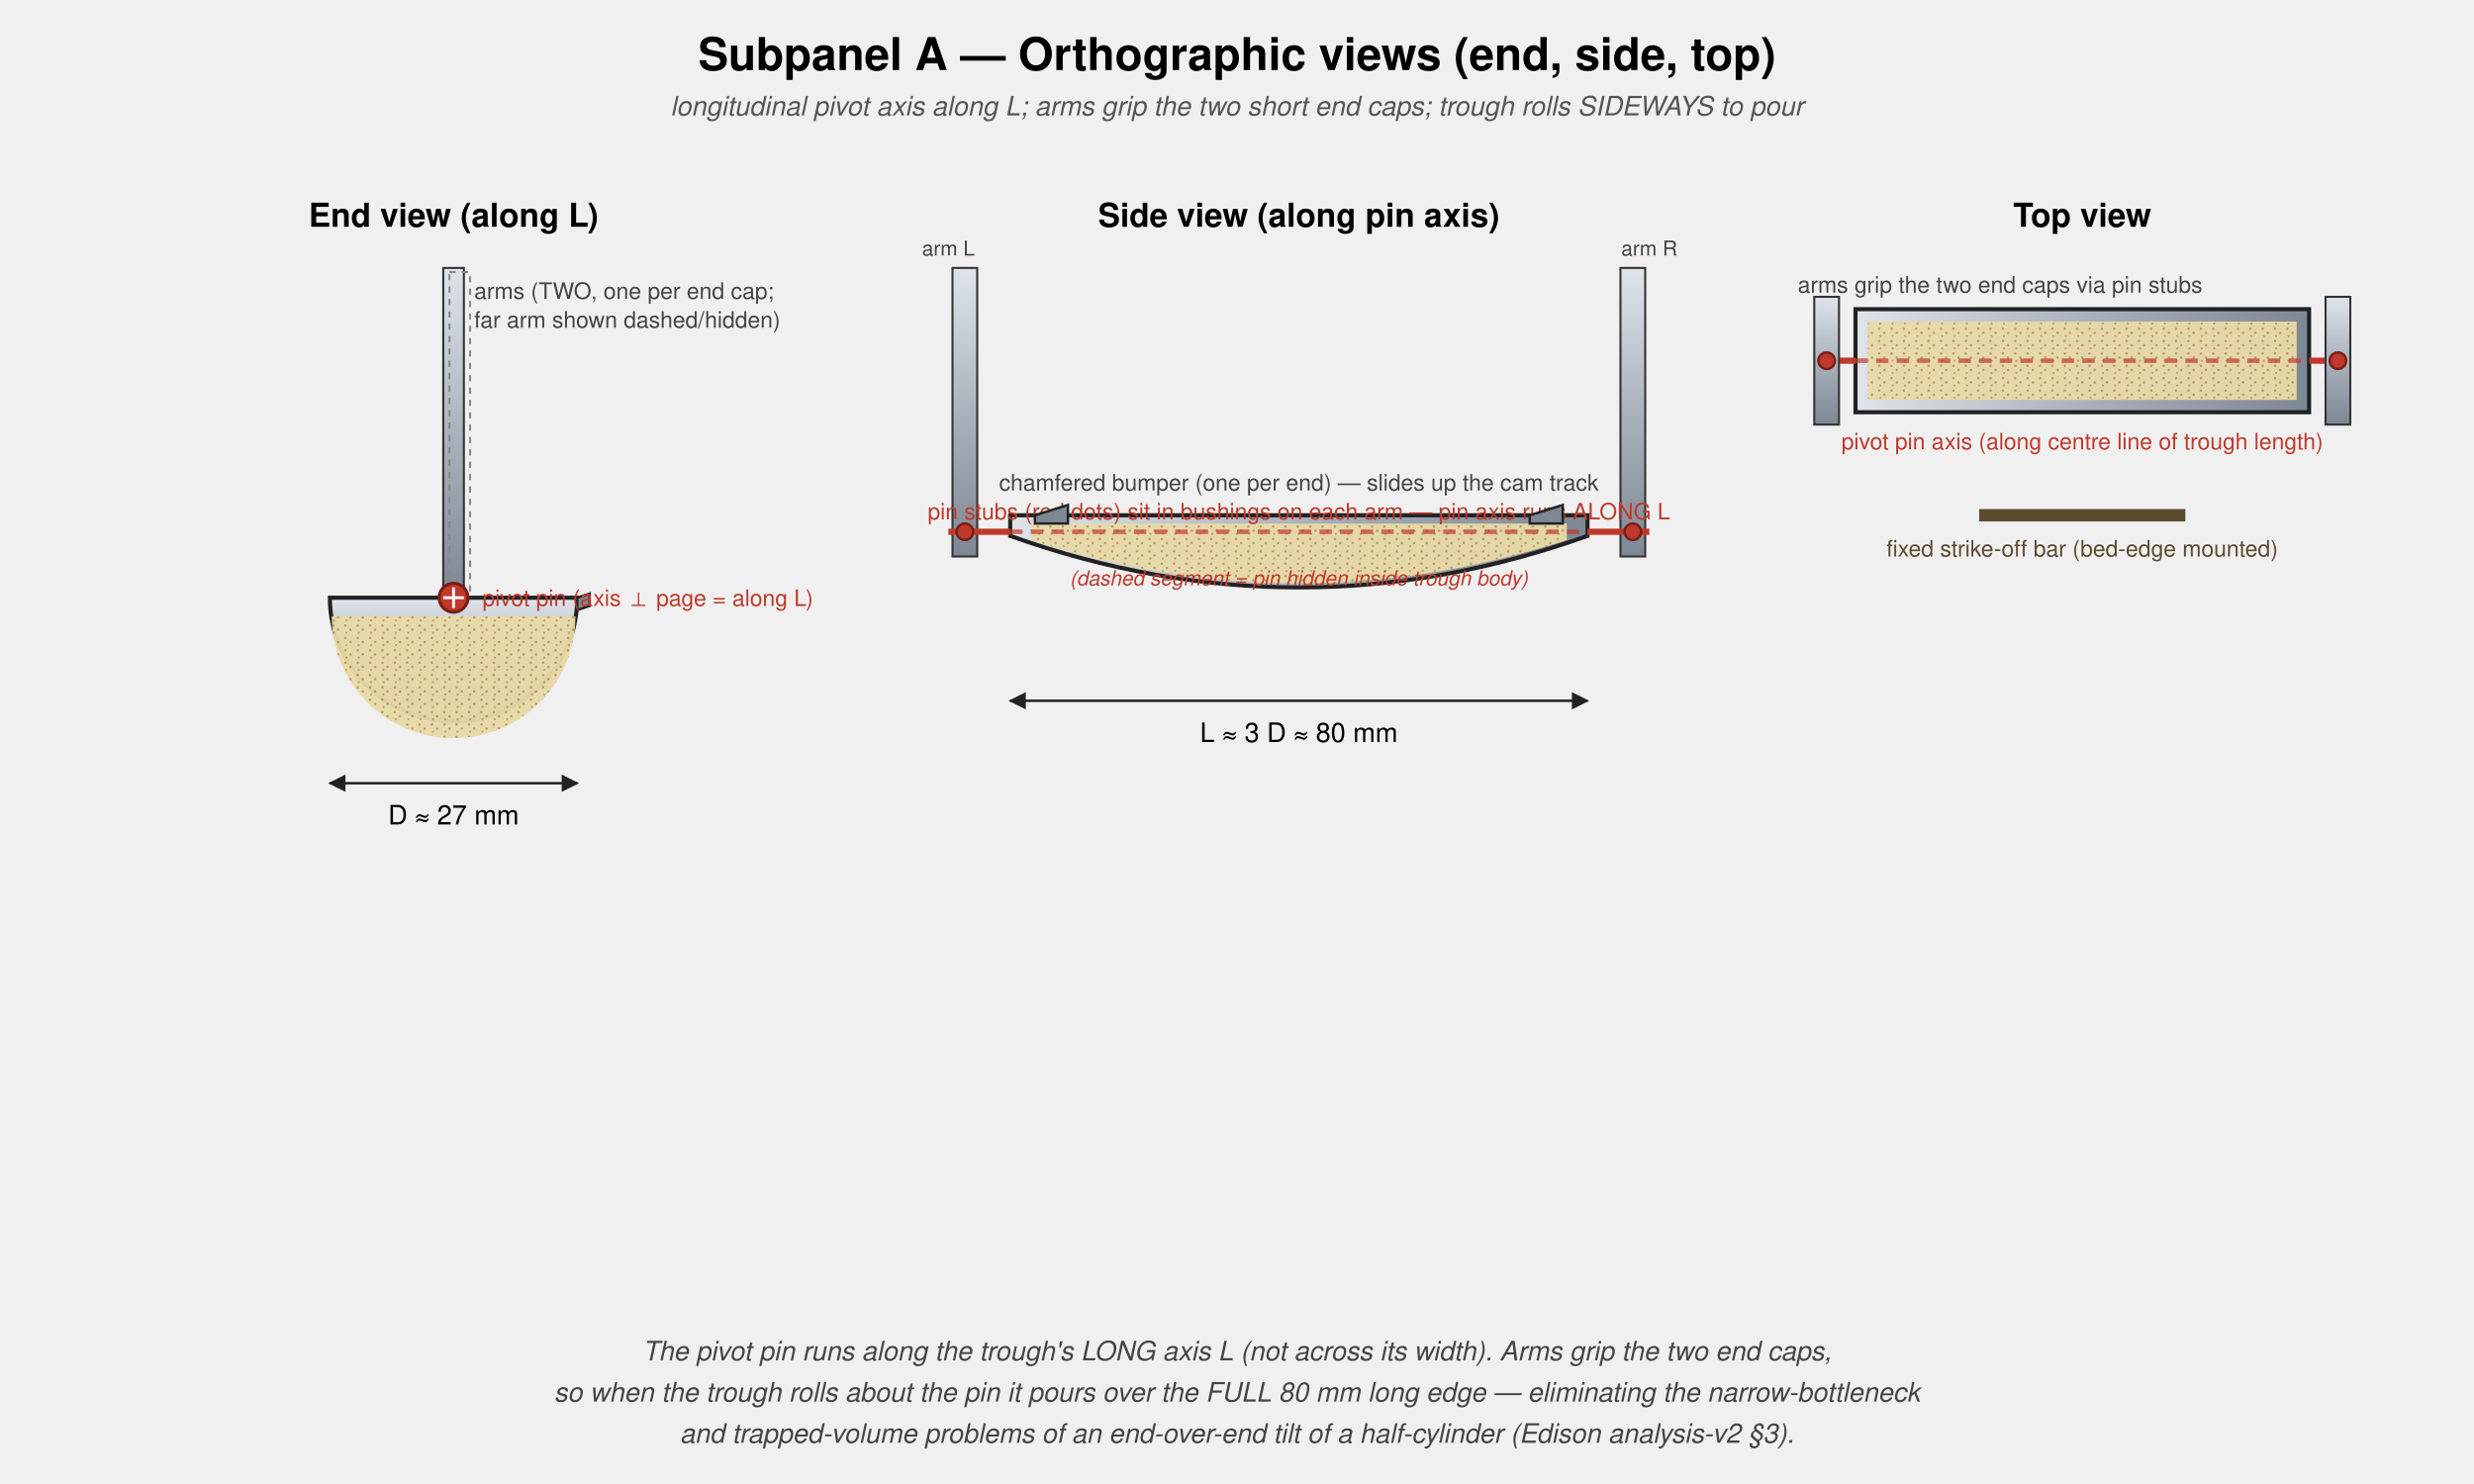
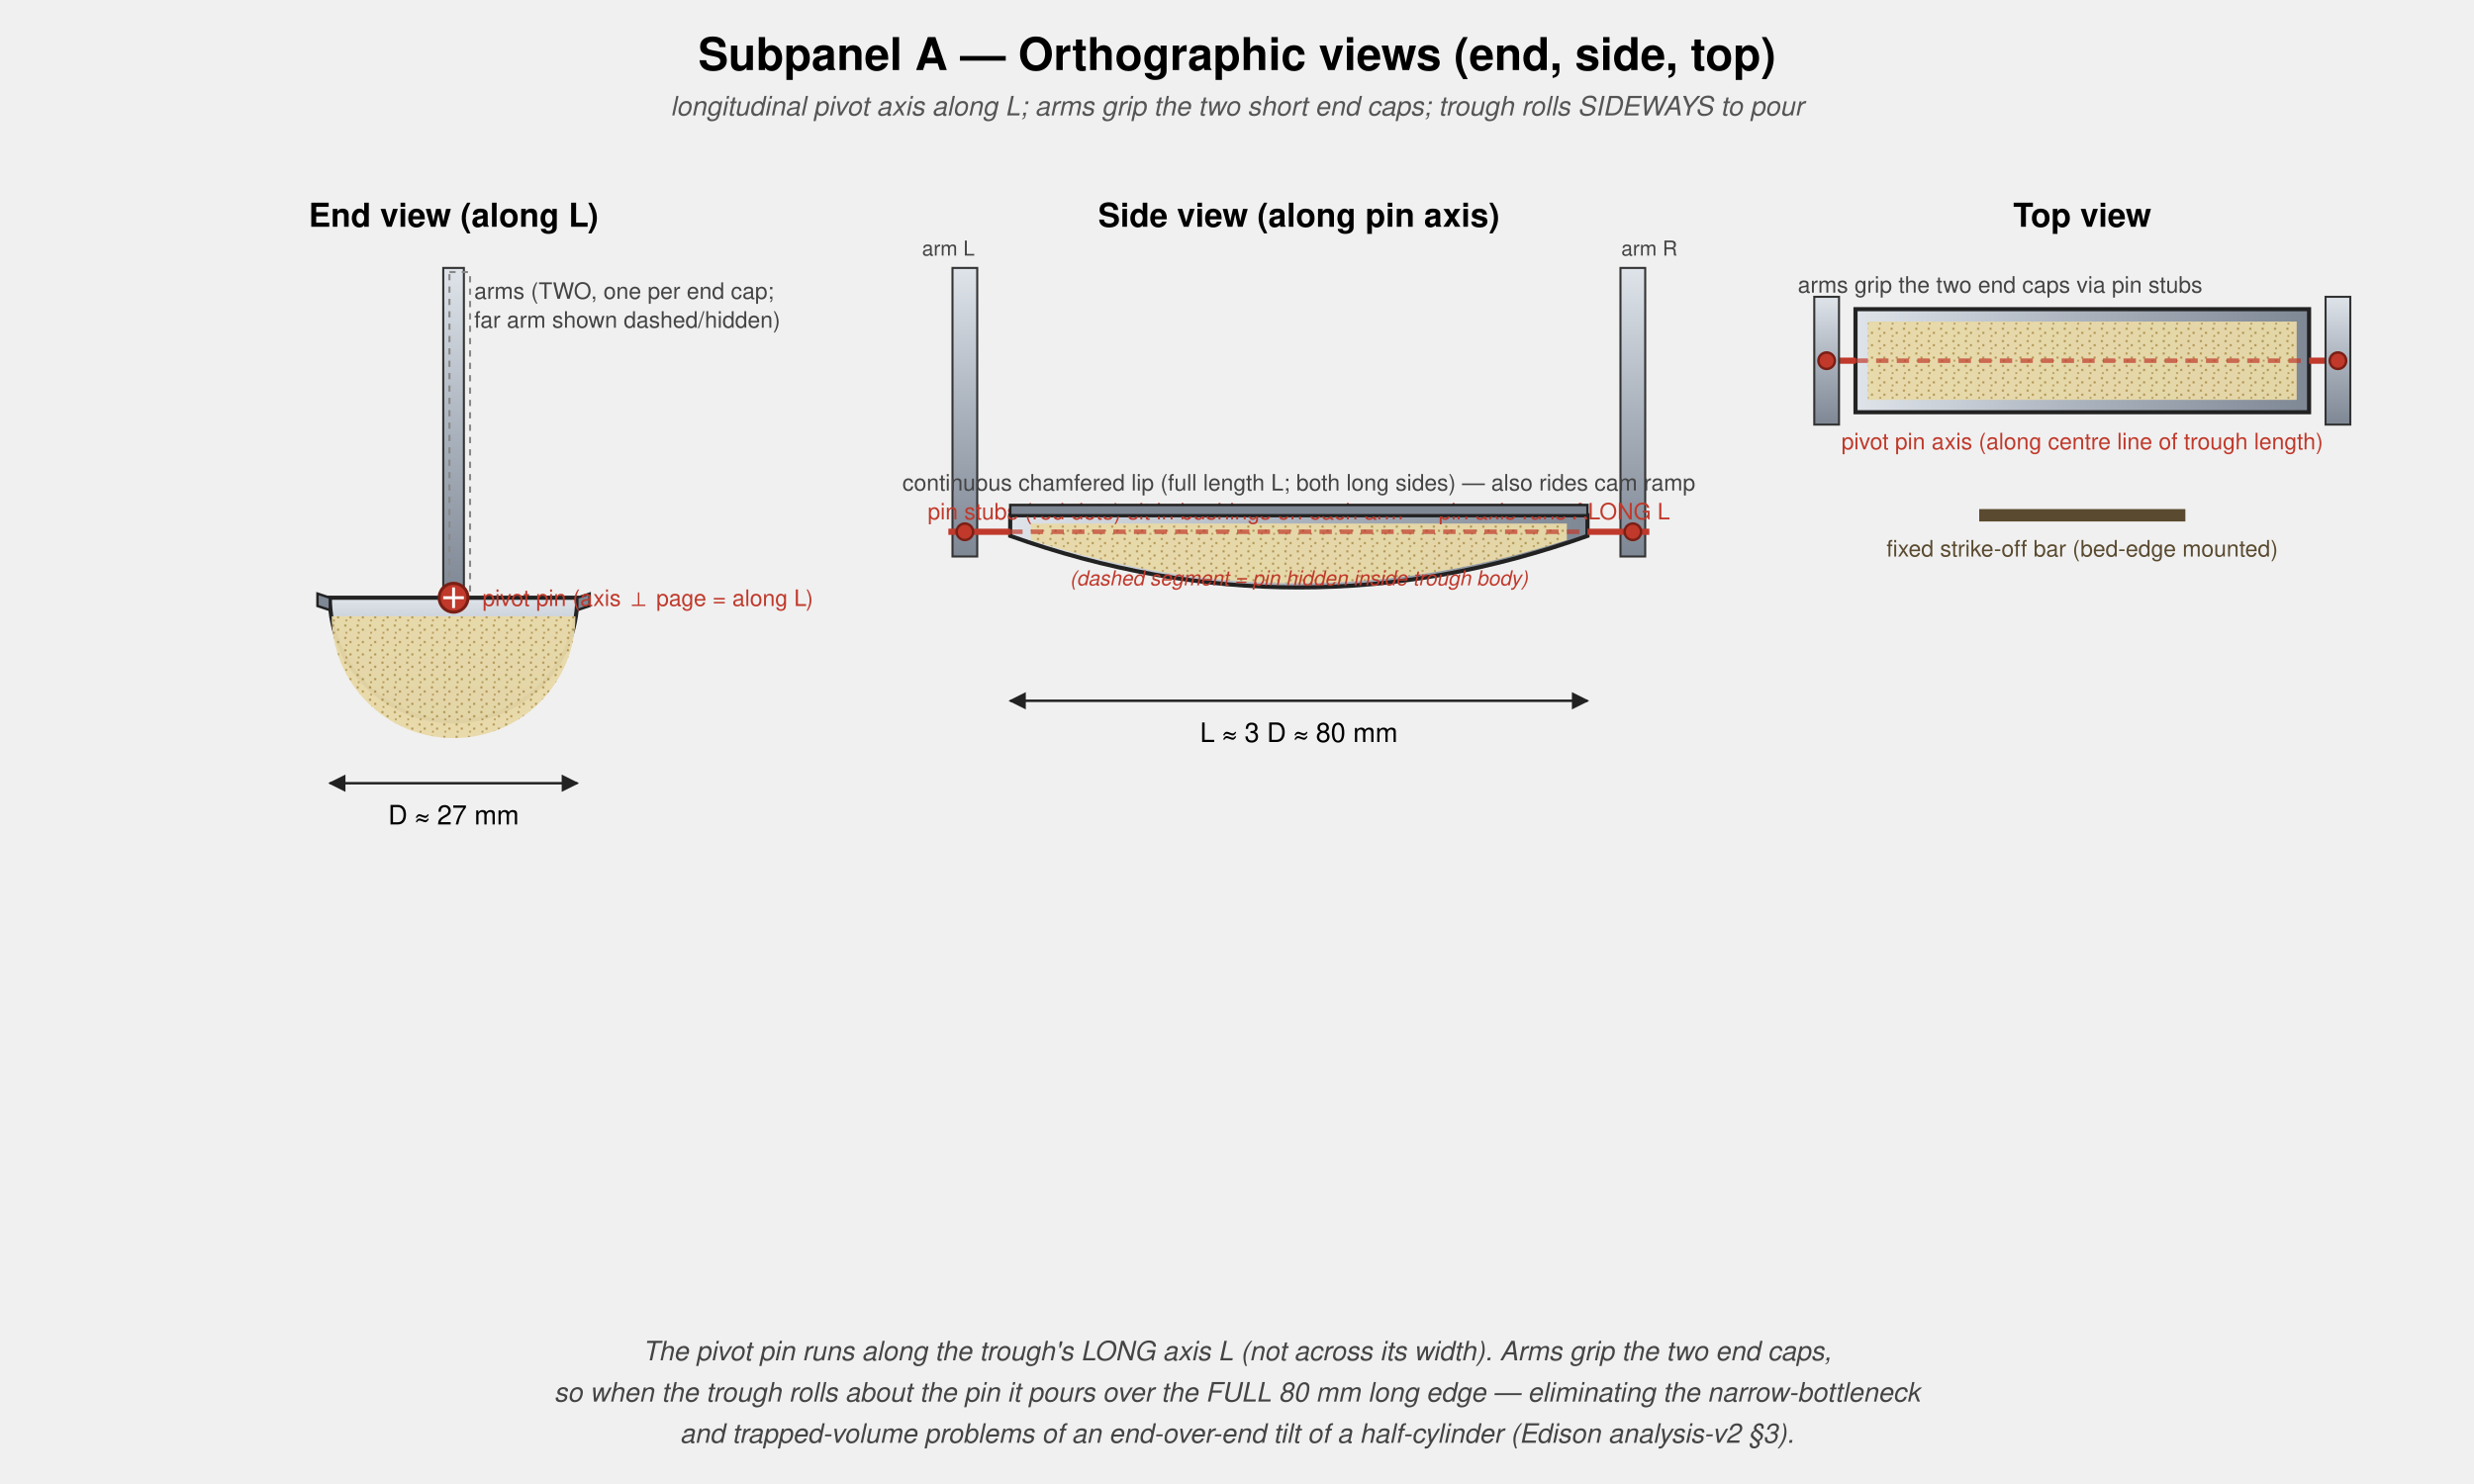
<svg xmlns="http://www.w3.org/2000/svg" viewBox="0 0 1200 720" font-family="Helvetica, Arial, sans-serif" font-size="13">
  <defs>
    <linearGradient id="metal" x1="0" y1="0" x2="0" y2="1">
      <stop offset="0" stop-color="#dfe4ea" />
      <stop offset="0.5" stop-color="#aab2bd" />
      <stop offset="1" stop-color="#7e8794" />
    </linearGradient>
    <linearGradient id="metalH" x1="0" y1="0" x2="1" y2="0">
      <stop offset="0" stop-color="#dfe4ea" />
      <stop offset="0.5" stop-color="#aab2bd" />
      <stop offset="1" stop-color="#7e8794" />
    </linearGradient>
    <pattern id="powder" width="6" height="6" patternUnits="userSpaceOnUse">
      <rect width="6" height="6" fill="#e8d9a8" />
      <circle cx="1.5" cy="1.5" r="0.6" fill="#b89a55" />
      <circle cx="4" cy="3.5" r="0.6" fill="#b89a55" />
      <circle cx="2" cy="5" r="0.5" fill="#b89a55" />
    </pattern>
    <marker id="arrowK" viewBox="0 0 10 10" refX="9" refY="5" markerWidth="7" markerHeight="7" orient="auto-start-reverse">
      <path d="M0,0 L10,5 L0,10 z" fill="#222" />
    </marker>
    <marker id="arrowB" viewBox="0 0 10 10" refX="9" refY="5" markerWidth="7" markerHeight="7" orient="auto-start-reverse">
      <path d="M0,0 L10,5 L0,10 z" fill="#1f5fbf" />
    </marker>
    <marker id="arrowR" viewBox="0 0 10 10" refX="9" refY="5" markerWidth="7" markerHeight="7" orient="auto-start-reverse">
      <path d="M0,0 L10,5 L0,10 z" fill="#c0392b" />
    </marker>
  </defs>
  <text x="600" y="34" text-anchor="middle" font-size="22" font-weight="700">Subpanel A — Orthographic views (end, side, top)</text>
  <text x="600" y="56" text-anchor="middle" font-size="13" fill="#555" font-style="italic">longitudinal pivot axis along L; arms grip the two short end caps; trough rolls SIDEWAYS to pour</text>
  <g transform="translate(60,110)">
    <text x="160" y="0" text-anchor="middle" font-size="16" font-weight="600">End view (along L)</text>
    <rect x="155" y="20" width="10" height="160" fill="url(#metal)" stroke="#333" />
    <rect x="158" y="22" width="10" height="160" fill="none" stroke="#888" stroke-width="1" stroke-dasharray="3 3" />
    <text x="170" y="35" font-size="11" fill="#444">arms (TWO, one per end cap;</text>
    <text x="170" y="49" font-size="11" fill="#444">far arm shown dashed/hidden)</text>
    <g transform="translate(160,180) rotate(0)">
      <path d="M -60 0 L 60 0 A 60 60 0 0 1 -60 0 Z" fill="url(#metal)" stroke="#222" stroke-width="2" />
      <path d="M -59.1 9.0 L 59.1 9.0 A 59.1 59.1 0 0 1 -59.1 9.0 Z" fill="url(#powder)" opacity="0.95" />
      <path d="M 60 0 L 66 -2 L 66 4 L 60 6 Z" fill="#7e8794" stroke="#222" stroke-width="1.2" />
+       <path d="M -60 0 L -66 -2 L -66 4 L -60 6 Z" fill="#7e8794" stroke="#222" stroke-width="1.2" />
    </g>
    <circle cx="160" cy="180" r="7" fill="#c0392b" stroke="#7a1f15" stroke-width="1.5" />
    <line x1="155" y1="180" x2="165" y2="180" stroke="#fff" stroke-width="1.4" />
    <line x1="160" y1="175" x2="160" y2="185" stroke="#fff" stroke-width="1.4" />
    <text x="174" y="184" font-size="11" fill="#c0392b">pivot pin (axis ⊥ page = along L)</text>
    <line x1="100" y1="270" x2="220" y2="270" stroke="#222" stroke-width="1.2" marker-start="url(#arrowK)" marker-end="url(#arrowK)" />
    <text x="160" y="290" text-anchor="middle" font-size="13">D ≈ 27 mm</text>
  </g>
  <g transform="translate(430,110)">
    <text x="200" y="0" text-anchor="middle" font-size="16" font-weight="600">Side view (along pin axis)</text>
    <rect x="32" y="20" width="12" height="140" fill="url(#metal)" stroke="#333" />
    <rect x="356" y="20" width="12" height="140" fill="url(#metal)" stroke="#333" />
    <path d="M 60 140 L 340 140 L 340 150 Q 200.0 200 60 150 Z" fill="url(#metalH)" stroke="#222" stroke-width="2" />
    <path d="M 70 144 L 330 144 L 330 152 Q 200.0 194 70 152 Z" fill="url(#powder)" opacity="0.95" />
    <line x1="30" y1="148" x2="60" y2="148" stroke="#c0392b" stroke-width="3" />
    <line x1="60" y1="148" x2="340" y2="148" stroke="#c0392b" stroke-width="2.2" stroke-dasharray="6 4" opacity="0.7" />
    <line x1="340" y1="148" x2="370" y2="148" stroke="#c0392b" stroke-width="3" />
    <circle cx="38" cy="148" r="4" fill="#c0392b" stroke="#7a1f15" stroke-width="1.2" />
    <circle cx="362" cy="148" r="4" fill="#c0392b" stroke="#7a1f15" stroke-width="1.2" />
    <text x="200.0" y="142" text-anchor="middle" font-size="11" fill="#c0392b">pin stubs (red dots) sit in bushings on each arm — pin axis runs ALONG L</text>
    <text x="200.0" y="174" text-anchor="middle" font-size="10" fill="#c0392b" font-style="italic">(dashed segment = pin hidden inside trough body)</text>
    <line x1="60" y1="230" x2="340" y2="230" stroke="#222" stroke-width="1.2" marker-start="url(#arrowK)" marker-end="url(#arrowK)" />
    <text x="200.0" y="250" text-anchor="middle" font-size="13">L ≈ 3 D ≈ 80 mm</text>
-     <path d="M 72 140 L 88 135 L 88 144 L 72 144 Z" fill="#7e8794" stroke="#222" stroke-width="1.2" />
-     <path d="M 312 140 L 328 135 L 328 144 L 312 144 Z" fill="#7e8794" stroke="#222" stroke-width="1.2" />
-     <text x="200.0" y="128" text-anchor="middle" font-size="11" fill="#444">chamfered bumper (one per end) — slides up the cam track</text>
+     <path d="M 60 140 L 340 140 L 340 135 L 60 135 Z" fill="#7e8794" stroke="#222" stroke-width="1.2" />
+     <text x="200.0" y="128" text-anchor="middle" font-size="11" fill="#444">continuous chamfered lip (full length L; both long sides) — also rides cam ramp</text>
    <text x="30" y="14" text-anchor="middle" font-size="10" fill="#444">arm L</text>
    <text x="370" y="14" text-anchor="middle" font-size="10" fill="#444">arm R</text>
  </g>
  <g transform="translate(880,110)">
    <text x="130" y="0" text-anchor="middle" font-size="16" font-weight="600">Top view</text>
    <rect x="20" y="40" width="220" height="50" fill="url(#metalH)" stroke="#222" stroke-width="2" />
    <rect x="26" y="46" width="208" height="38" fill="url(#powder)" opacity="0.95" />
    <line x1="0" y1="65.0" x2="20" y2="65.0" stroke="#c0392b" stroke-width="3" />
    <line x1="20" y1="65.0" x2="240" y2="65.0" stroke="#c0392b" stroke-width="2.2" stroke-dasharray="6 4" opacity="0.7" />
    <line x1="240" y1="65.0" x2="260" y2="65.0" stroke="#c0392b" stroke-width="3" />
    <text x="130.0" y="108" text-anchor="middle" font-size="11" fill="#c0392b">pivot pin axis (along centre line of trough length)</text>
    <rect x="0" y="34" width="12" height="62" fill="url(#metal)" stroke="#333" />
    <circle cx="6" cy="65.0" r="4" fill="#c0392b" stroke="#7a1f15" stroke-width="1.2" />
    <rect x="248" y="34" width="12" height="62" fill="url(#metal)" stroke="#333" />
    <circle cx="254" cy="65.0" r="4" fill="#c0392b" stroke="#7a1f15" stroke-width="1.2" />
    <text x="-8" y="32" font-size="11" fill="#444">arms grip the two end caps via pin stubs</text>
    <line x1="80.0" y1="140" x2="180.0" y2="140" stroke="#5a4a30" stroke-width="6" />
    <text x="130.0" y="160" text-anchor="middle" font-size="11" fill="#5a4a30">fixed strike-off bar (bed-edge mounted)</text>
  </g>
  <text x="600" y="660" text-anchor="middle" font-size="13" fill="#444" font-style="italic">The pivot pin runs along the trough's LONG axis L (not across its width).  Arms grip the two end caps,</text>
  <text x="600" y="680" text-anchor="middle" font-size="13" fill="#444" font-style="italic">so when the trough rolls about the pin it pours over the FULL 80 mm long edge — eliminating the narrow-bottleneck</text>
  <text x="600" y="700" text-anchor="middle" font-size="13" fill="#444" font-style="italic">and trapped-volume problems of an end-over-end tilt of a half-cylinder (Edison analysis-v2 §3).</text>
</svg>
